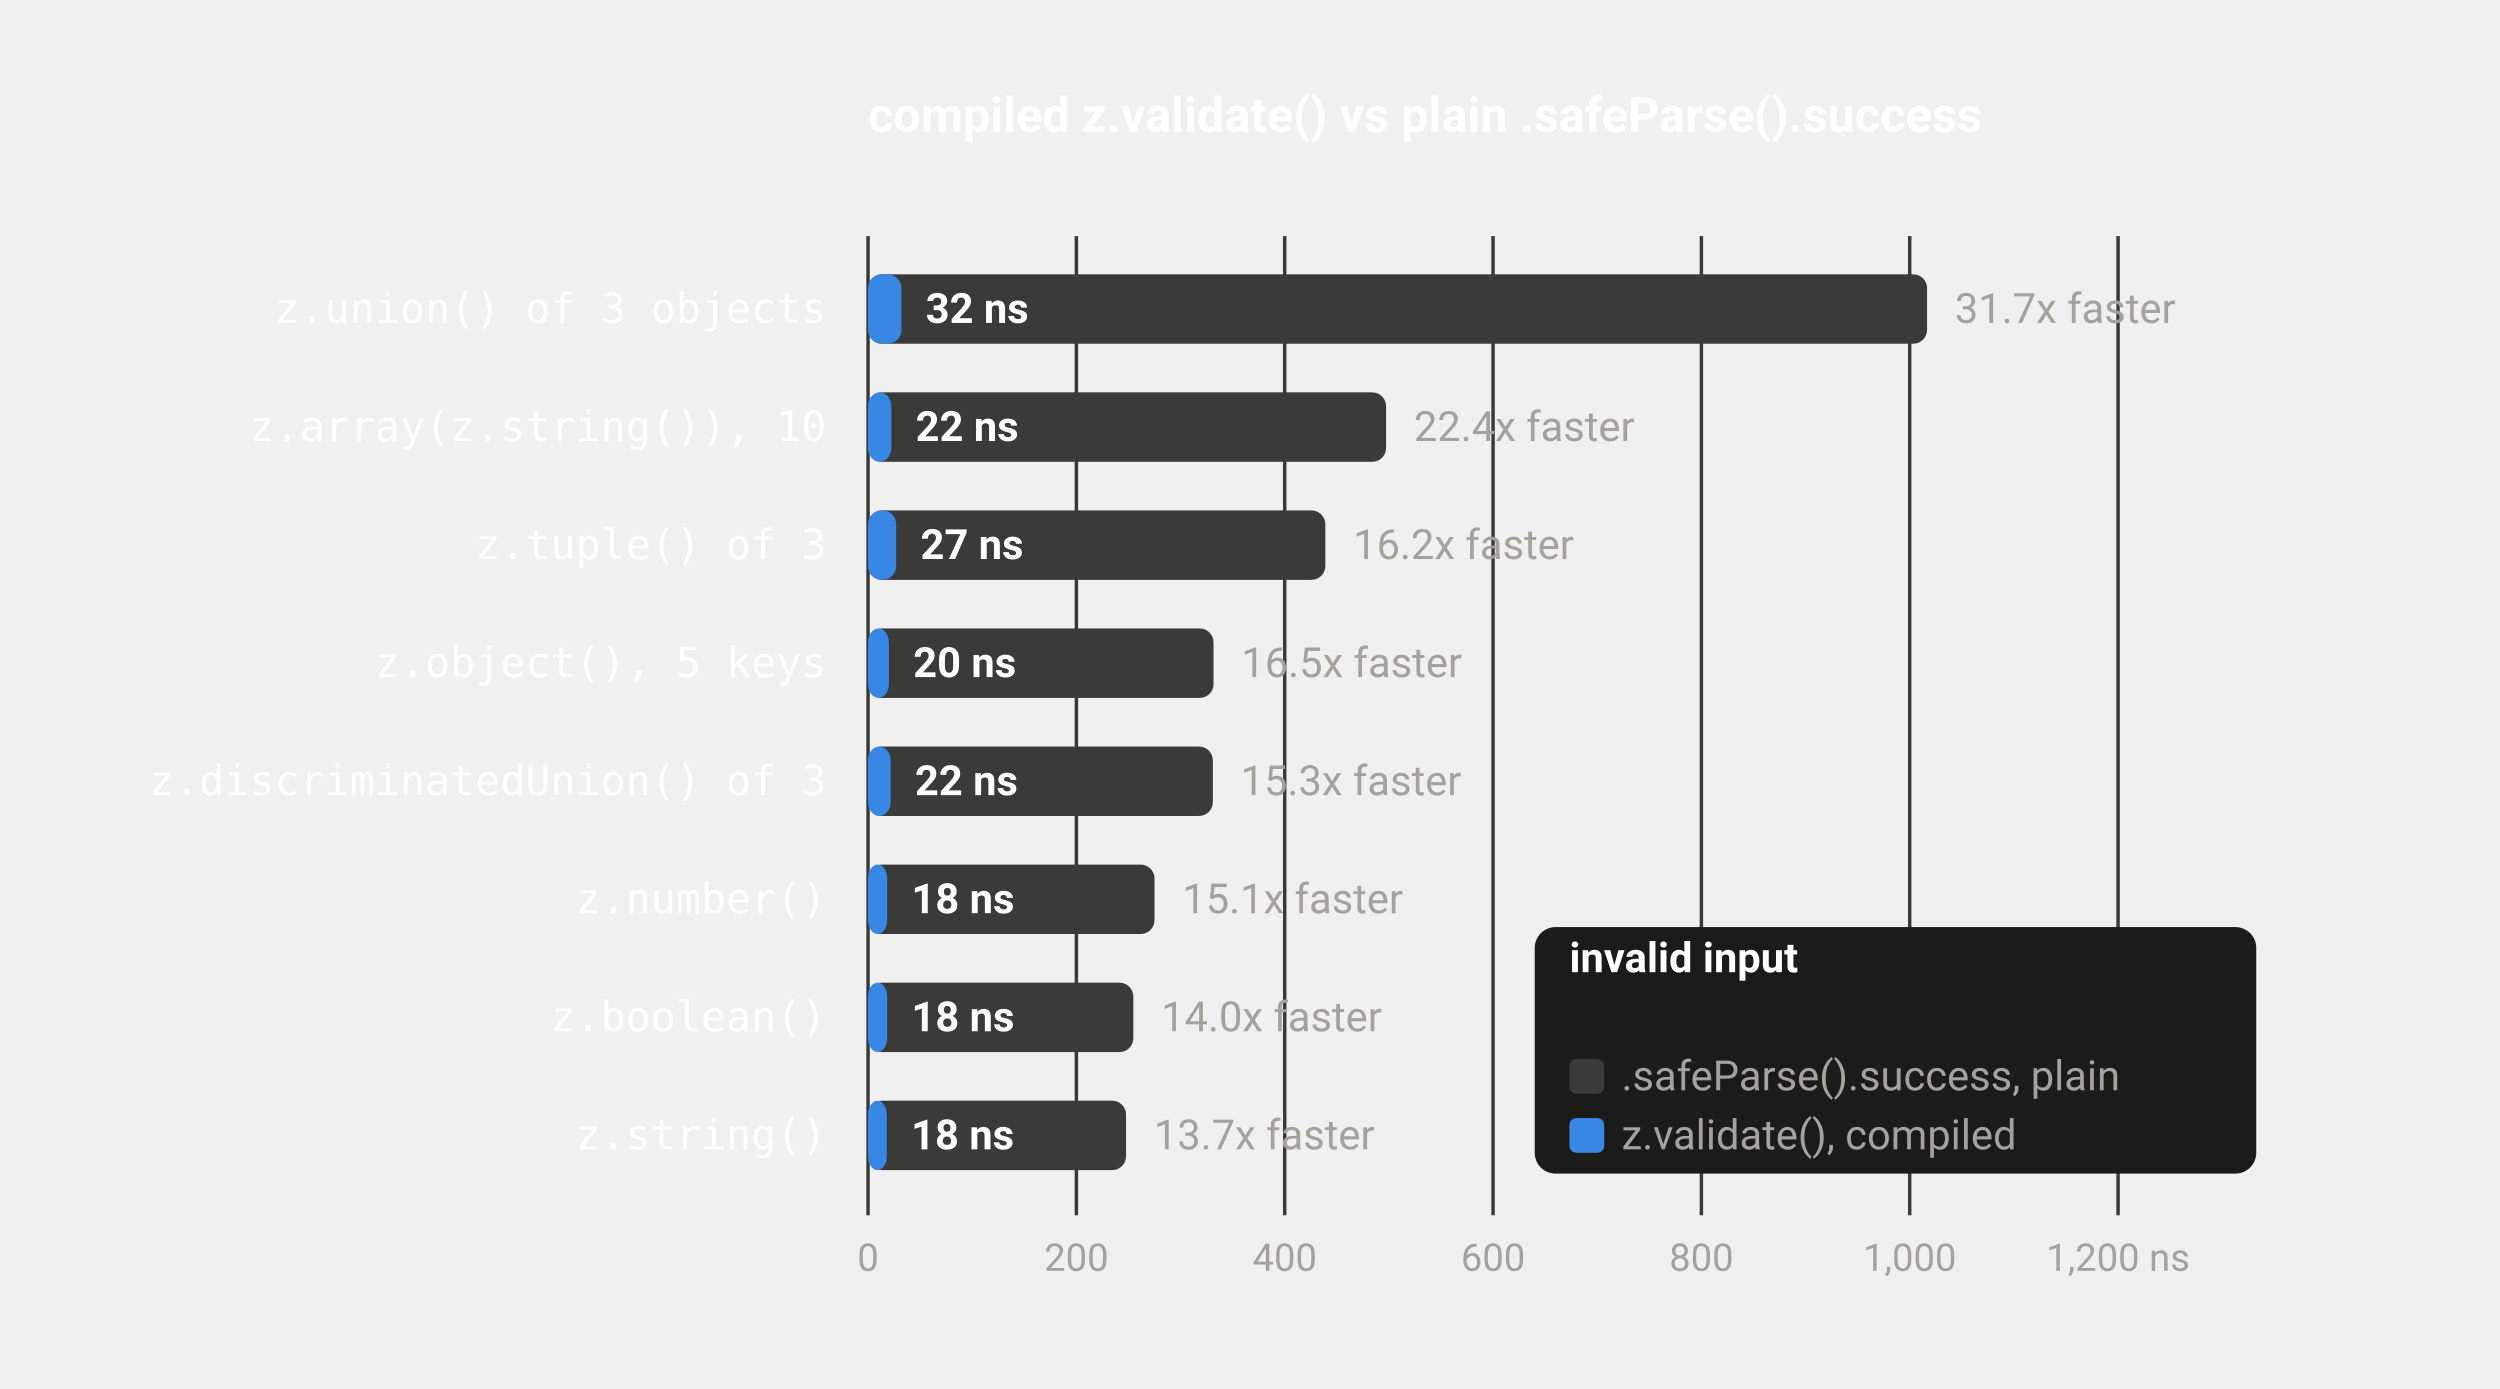
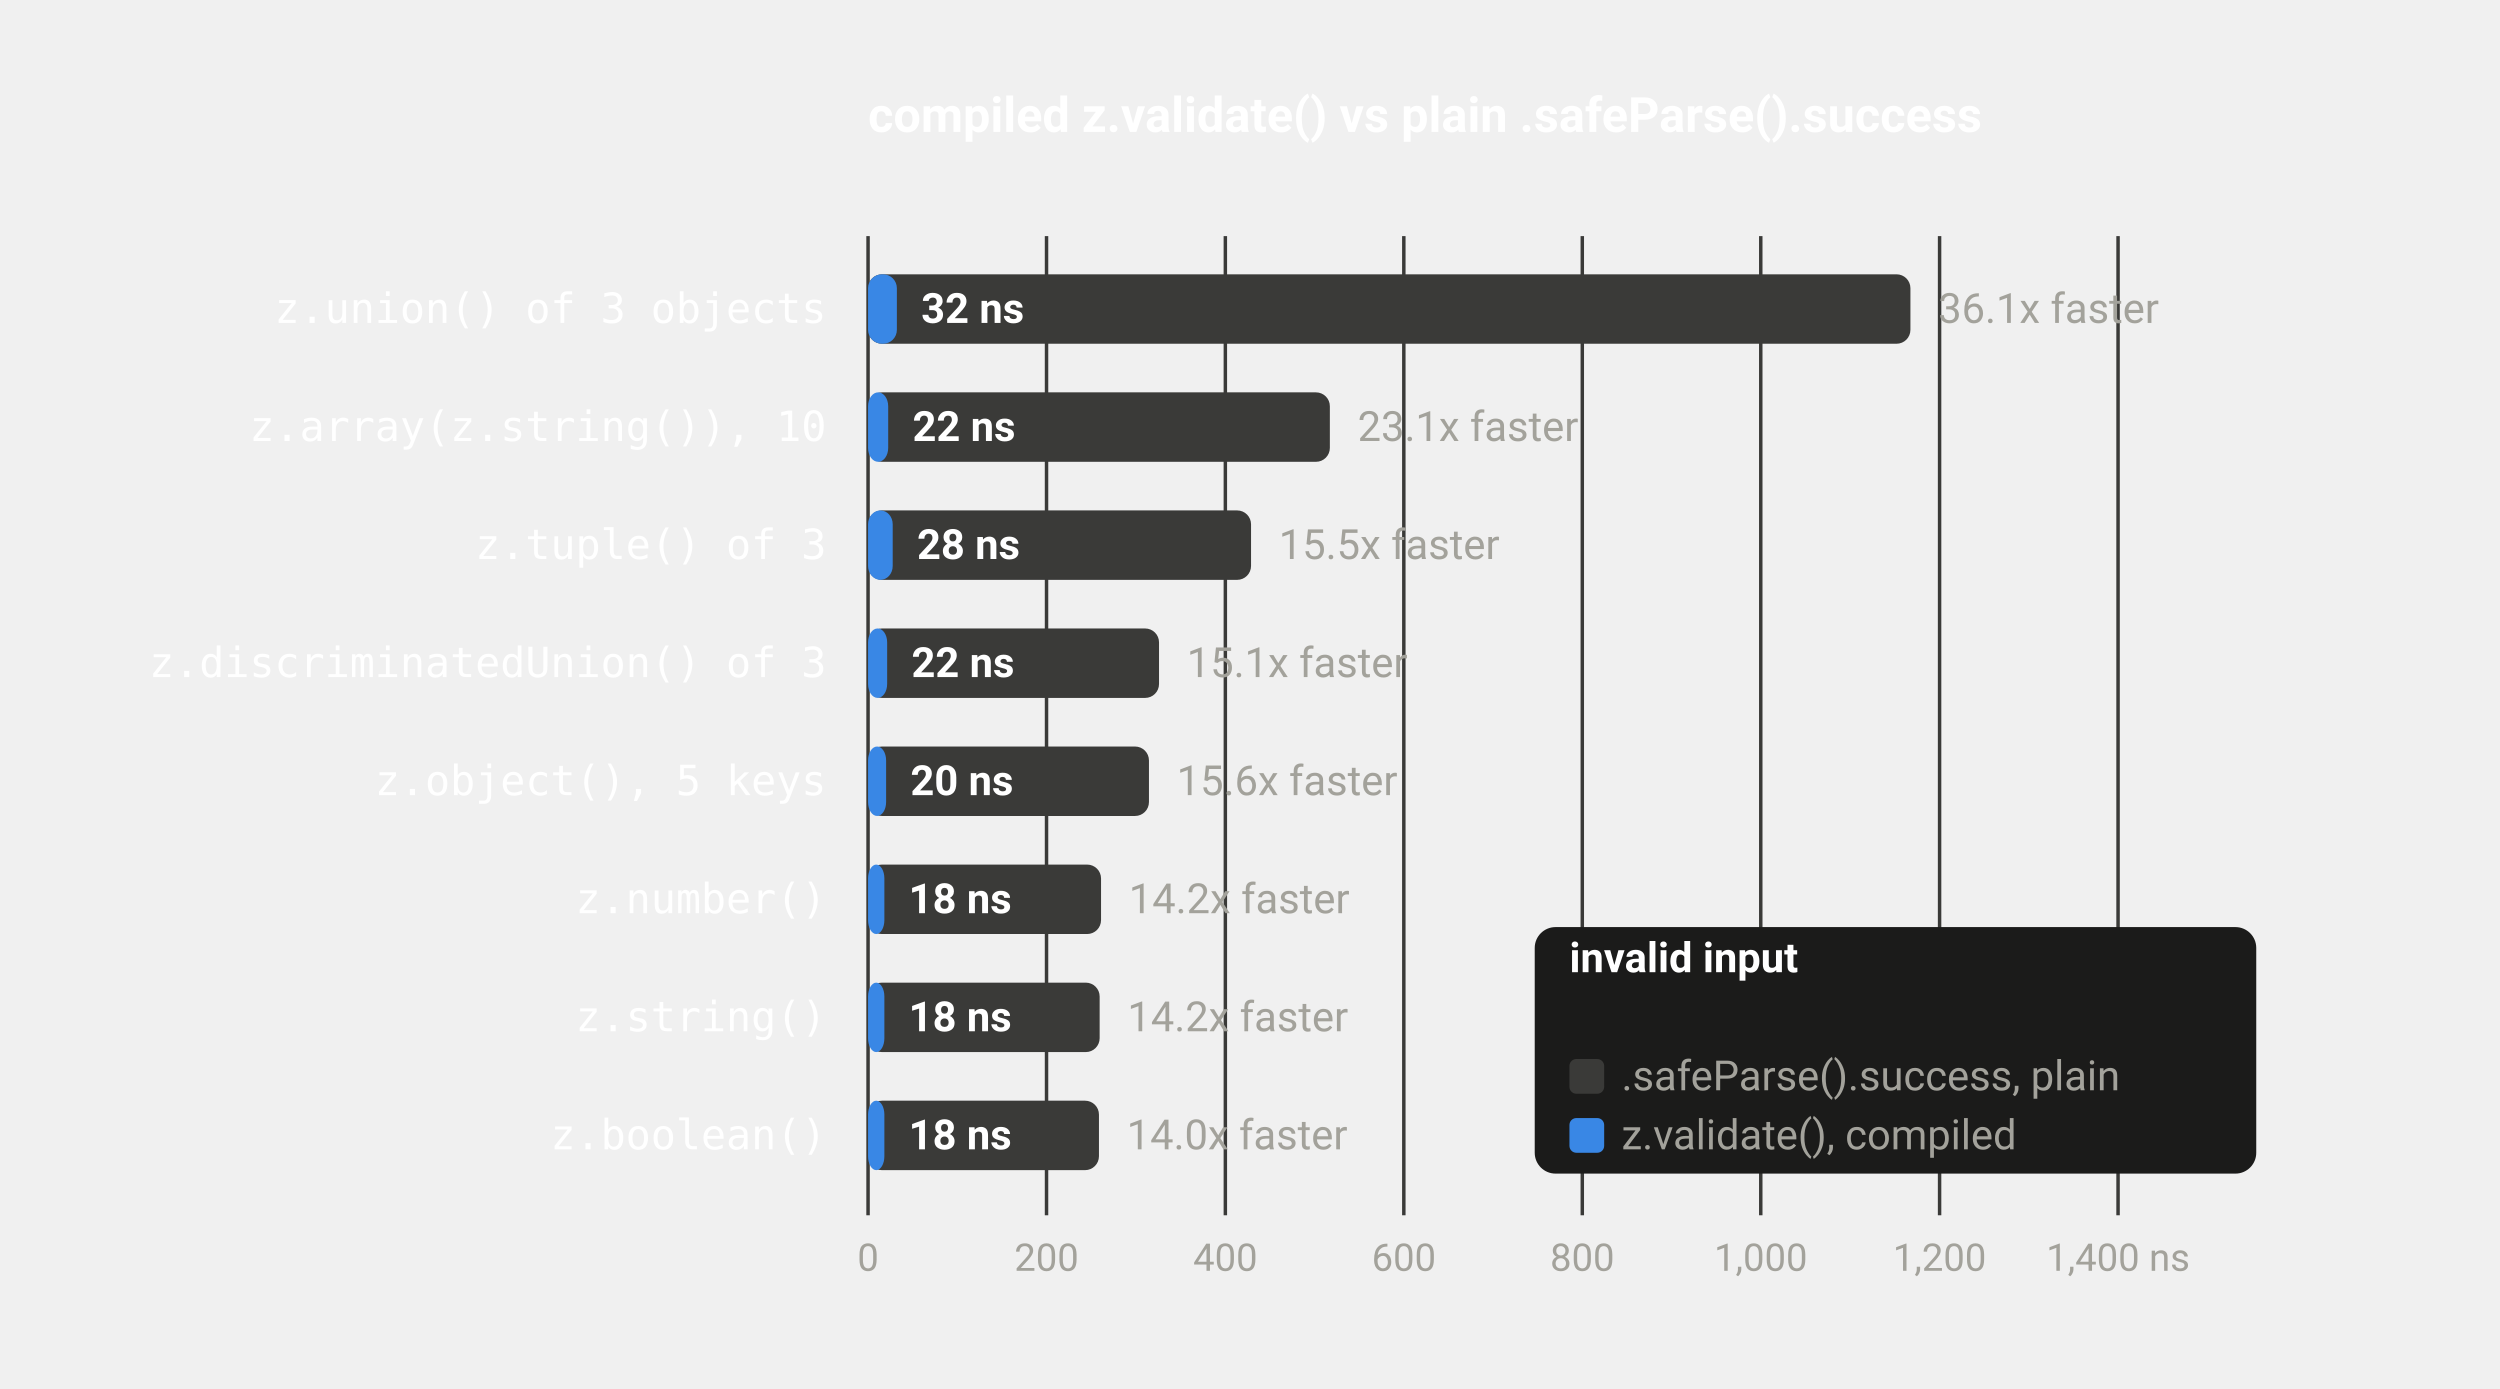
<svg xmlns="http://www.w3.org/2000/svg" width="720" height="400" viewBox="0 0 720 400" font-family="ui-sans-serif, system-ui, -apple-system, Segoe UI, Roboto, sans-serif" font-size="13">
  <text x="250" y="38" fill="#ffffff" font-weight="700" font-size="14">compiled z.validate() vs plain .safeParse().success</text>
  <line x1="250.0" y1="68" x2="250.0" y2="350" stroke="#3a3a38" stroke-width="1" />
  <text x="250.0" y="366" text-anchor="middle" fill="#a3a29b" font-size="11">0</text>
-   <line x1="310.0" y1="68" x2="310.0" y2="350" stroke="#3a3a38" stroke-width="1" />
-   <text x="310.0" y="366" text-anchor="middle" fill="#a3a29b" font-size="11">200</text>
-   <line x1="370.0" y1="68" x2="370.0" y2="350" stroke="#3a3a38" stroke-width="1" />
-   <text x="370.0" y="366" text-anchor="middle" fill="#a3a29b" font-size="11">400</text>
-   <line x1="430.0" y1="68" x2="430.0" y2="350" stroke="#3a3a38" stroke-width="1" />
-   <text x="430.0" y="366" text-anchor="middle" fill="#a3a29b" font-size="11">600</text>
-   <line x1="490.0" y1="68" x2="490.0" y2="350" stroke="#3a3a38" stroke-width="1" />
-   <text x="490.0" y="366" text-anchor="middle" fill="#a3a29b" font-size="11">800</text>
-   <line x1="550.0" y1="68" x2="550.0" y2="350" stroke="#3a3a38" stroke-width="1" />
-   <text x="550.0" y="366" text-anchor="middle" fill="#a3a29b" font-size="11">1,000</text>
+   <line x1="301.4" y1="68" x2="301.4" y2="350" stroke="#3a3a38" stroke-width="1" />
+   <text x="301.4" y="366" text-anchor="middle" fill="#a3a29b" font-size="11">200</text>
+   <line x1="352.9" y1="68" x2="352.9" y2="350" stroke="#3a3a38" stroke-width="1" />
+   <text x="352.9" y="366" text-anchor="middle" fill="#a3a29b" font-size="11">400</text>
+   <line x1="404.3" y1="68" x2="404.3" y2="350" stroke="#3a3a38" stroke-width="1" />
+   <text x="404.3" y="366" text-anchor="middle" fill="#a3a29b" font-size="11">600</text>
+   <line x1="455.7" y1="68" x2="455.7" y2="350" stroke="#3a3a38" stroke-width="1" />
+   <text x="455.7" y="366" text-anchor="middle" fill="#a3a29b" font-size="11">800</text>
+   <line x1="507.1" y1="68" x2="507.1" y2="350" stroke="#3a3a38" stroke-width="1" />
+   <text x="507.1" y="366" text-anchor="middle" fill="#a3a29b" font-size="11">1,000</text>
+   <line x1="558.6" y1="68" x2="558.6" y2="350" stroke="#3a3a38" stroke-width="1" />
+   <text x="558.6" y="366" text-anchor="middle" fill="#a3a29b" font-size="11">1,200</text>
  <line x1="610.0" y1="68" x2="610.0" y2="350" stroke="#3a3a38" stroke-width="1" />
-   <text x="610.0" y="366" text-anchor="middle" fill="#a3a29b" font-size="11">1,200 ns</text>
+   <text x="610.0" y="366" text-anchor="middle" fill="#a3a29b" font-size="11">1,400 ns</text>
  <text x="238" y="93" text-anchor="end" fill="#ffffff" font-family="ui-monospace, SFMono-Regular, Menlo, monospace" font-size="12">z.union() of 3 objects</text>
-   <rect x="250" y="79" width="305.0" height="20" rx="4" fill="#3a3a38" />
-   <rect x="250" y="79" width="9.6" height="20" rx="4" fill="#3987e5" />
-   <text x="266.6" y="93" fill="#ffffff" font-weight="700" font-size="12">32 ns</text>
-   <text x="563.0" y="93" fill="#a3a29b" font-size="12">31.7x faster</text>
+   <rect x="250" y="79" width="300.2" height="20" rx="4" fill="#3a3a38" />
+   <rect x="250" y="79" width="8.3" height="20" rx="4" fill="#3987e5" />
+   <text x="265.3" y="93" fill="#ffffff" font-weight="700" font-size="12">32 ns</text>
+   <text x="558.2" y="93" fill="#a3a29b" font-size="12">36.1x faster</text>
  <text x="238" y="127" text-anchor="end" fill="#ffffff" font-family="ui-monospace, SFMono-Regular, Menlo, monospace" font-size="12">z.array(z.string()), 10</text>
-   <rect x="250" y="113" width="149.2" height="20" rx="4" fill="#3a3a38" />
-   <rect x="250" y="113" width="6.7" height="20" rx="4" fill="#3987e5" />
-   <text x="263.7" y="127" fill="#ffffff" font-weight="700" font-size="12">22 ns</text>
-   <text x="407.2" y="127" fill="#a3a29b" font-size="12">22.4x faster</text>
+   <rect x="250" y="113" width="133.0" height="20" rx="4" fill="#3a3a38" />
+   <rect x="250" y="113" width="5.8" height="20" rx="4" fill="#3987e5" />
+   <text x="262.8" y="127" fill="#ffffff" font-weight="700" font-size="12">22 ns</text>
+   <text x="391.0" y="127" fill="#a3a29b" font-size="12">23.1x faster</text>
  <text x="238" y="161" text-anchor="end" fill="#ffffff" font-family="ui-monospace, SFMono-Regular, Menlo, monospace" font-size="12">z.tuple() of 3</text>
-   <rect x="250" y="147" width="131.7" height="20" rx="4" fill="#3a3a38" />
-   <rect x="250" y="147" width="8.1" height="20" rx="4" fill="#3987e5" />
-   <text x="265.1" y="161" fill="#ffffff" font-weight="700" font-size="12">27 ns</text>
-   <text x="389.7" y="161" fill="#a3a29b" font-size="12">16.2x faster</text>
-   <text x="238" y="195" text-anchor="end" fill="#ffffff" font-family="ui-monospace, SFMono-Regular, Menlo, monospace" font-size="12">z.object(), 5 keys</text>
-   <rect x="250" y="181" width="99.5" height="20" rx="4" fill="#3a3a38" />
-   <rect x="250" y="181" width="6.0" height="20" rx="4" fill="#3987e5" />
-   <text x="263.0" y="195" fill="#ffffff" font-weight="700" font-size="12">20 ns</text>
-   <text x="357.5" y="195" fill="#a3a29b" font-size="12">16.5x faster</text>
-   <text x="238" y="229" text-anchor="end" fill="#ffffff" font-family="ui-monospace, SFMono-Regular, Menlo, monospace" font-size="12">z.discriminatedUnion() of 3</text>
-   <rect x="250" y="215" width="99.3" height="20" rx="4" fill="#3a3a38" />
-   <rect x="250" y="215" width="6.5" height="20" rx="4" fill="#3987e5" />
-   <text x="263.5" y="229" fill="#ffffff" font-weight="700" font-size="12">22 ns</text>
-   <text x="357.3" y="229" fill="#a3a29b" font-size="12">15.3x faster</text>
+   <rect x="250" y="147" width="110.3" height="20" rx="4" fill="#3a3a38" />
+   <rect x="250" y="147" width="7.1" height="20" rx="4" fill="#3987e5" />
+   <text x="264.1" y="161" fill="#ffffff" font-weight="700" font-size="12">28 ns</text>
+   <text x="368.3" y="161" fill="#a3a29b" font-size="12">15.5x faster</text>
+   <text x="238" y="195" text-anchor="end" fill="#ffffff" font-family="ui-monospace, SFMono-Regular, Menlo, monospace" font-size="12">z.discriminatedUnion() of 3</text>
+   <rect x="250" y="181" width="83.8" height="20" rx="4" fill="#3a3a38" />
+   <rect x="250" y="181" width="5.5" height="20" rx="4" fill="#3987e5" />
+   <text x="262.5" y="195" fill="#ffffff" font-weight="700" font-size="12">22 ns</text>
+   <text x="341.8" y="195" fill="#a3a29b" font-size="12">15.1x faster</text>
+   <text x="238" y="229" text-anchor="end" fill="#ffffff" font-family="ui-monospace, SFMono-Regular, Menlo, monospace" font-size="12">z.object(), 5 keys</text>
+   <rect x="250" y="215" width="80.9" height="20" rx="4" fill="#3a3a38" />
+   <rect x="250" y="215" width="5.2" height="20" rx="4" fill="#3987e5" />
+   <text x="262.2" y="229" fill="#ffffff" font-weight="700" font-size="12">20 ns</text>
+   <text x="338.9" y="229" fill="#a3a29b" font-size="12">15.6x faster</text>
  <text x="238" y="263" text-anchor="end" fill="#ffffff" font-family="ui-monospace, SFMono-Regular, Menlo, monospace" font-size="12">z.number()</text>
-   <rect x="250" y="249" width="82.5" height="20" rx="4" fill="#3a3a38" />
-   <rect x="250" y="249" width="5.5" height="20" rx="4" fill="#3987e5" />
-   <text x="262.5" y="263" fill="#ffffff" font-weight="700" font-size="12">18 ns</text>
-   <text x="340.5" y="263" fill="#a3a29b" font-size="12">15.1x faster</text>
-   <text x="238" y="297" text-anchor="end" fill="#ffffff" font-family="ui-monospace, SFMono-Regular, Menlo, monospace" font-size="12">z.boolean()</text>
-   <rect x="250" y="283" width="76.4" height="20" rx="4" fill="#3a3a38" />
-   <rect x="250" y="283" width="5.5" height="20" rx="4" fill="#3987e5" />
-   <text x="262.5" y="297" fill="#ffffff" font-weight="700" font-size="12">18 ns</text>
-   <text x="334.4" y="297" fill="#a3a29b" font-size="12">14.0x faster</text>
-   <text x="238" y="331" text-anchor="end" fill="#ffffff" font-family="ui-monospace, SFMono-Regular, Menlo, monospace" font-size="12">z.string()</text>
-   <rect x="250" y="317" width="74.3" height="20" rx="4" fill="#3a3a38" />
-   <rect x="250" y="317" width="5.4" height="20" rx="4" fill="#3987e5" />
-   <text x="262.4" y="331" fill="#ffffff" font-weight="700" font-size="12">18 ns</text>
-   <text x="332.3" y="331" fill="#a3a29b" font-size="12">13.7x faster</text>
+   <rect x="250" y="249" width="67.1" height="20" rx="4" fill="#3a3a38" />
+   <rect x="250" y="249" width="4.7" height="20" rx="4" fill="#3987e5" />
+   <text x="261.7" y="263" fill="#ffffff" font-weight="700" font-size="12">18 ns</text>
+   <text x="325.1" y="263" fill="#a3a29b" font-size="12">14.2x faster</text>
+   <text x="238" y="297" text-anchor="end" fill="#ffffff" font-family="ui-monospace, SFMono-Regular, Menlo, monospace" font-size="12">z.string()</text>
+   <rect x="250" y="283" width="66.7" height="20" rx="4" fill="#3a3a38" />
+   <rect x="250" y="283" width="4.7" height="20" rx="4" fill="#3987e5" />
+   <text x="261.7" y="297" fill="#ffffff" font-weight="700" font-size="12">18 ns</text>
+   <text x="324.7" y="297" fill="#a3a29b" font-size="12">14.2x faster</text>
+   <text x="238" y="331" text-anchor="end" fill="#ffffff" font-family="ui-monospace, SFMono-Regular, Menlo, monospace" font-size="12">z.boolean()</text>
+   <rect x="250" y="317" width="66.5" height="20" rx="4" fill="#3a3a38" />
+   <rect x="250" y="317" width="4.7" height="20" rx="4" fill="#3987e5" />
+   <text x="261.7" y="331" fill="#ffffff" font-weight="700" font-size="12">18 ns</text>
+   <text x="324.5" y="331" fill="#a3a29b" font-size="12">14.0x faster</text>
  <rect x="442" y="267.0" width="207.8" height="71.0" rx="6" fill="#1b1b1a" />
  <text x="452" y="280" fill="#ffffff" font-weight="600" font-size="12">invalid input</text>
  <rect x="452" y="305" width="10" height="10" rx="2" fill="#3a3a38" />
  <text x="467" y="314" fill="#a3a29b" font-size="12">.safeParse().success, plain</text>
  <rect x="452" y="322" width="10" height="10" rx="2" fill="#3987e5" />
  <text x="467" y="331" fill="#a3a29b" font-size="12">z.validate(), compiled</text>
</svg>
